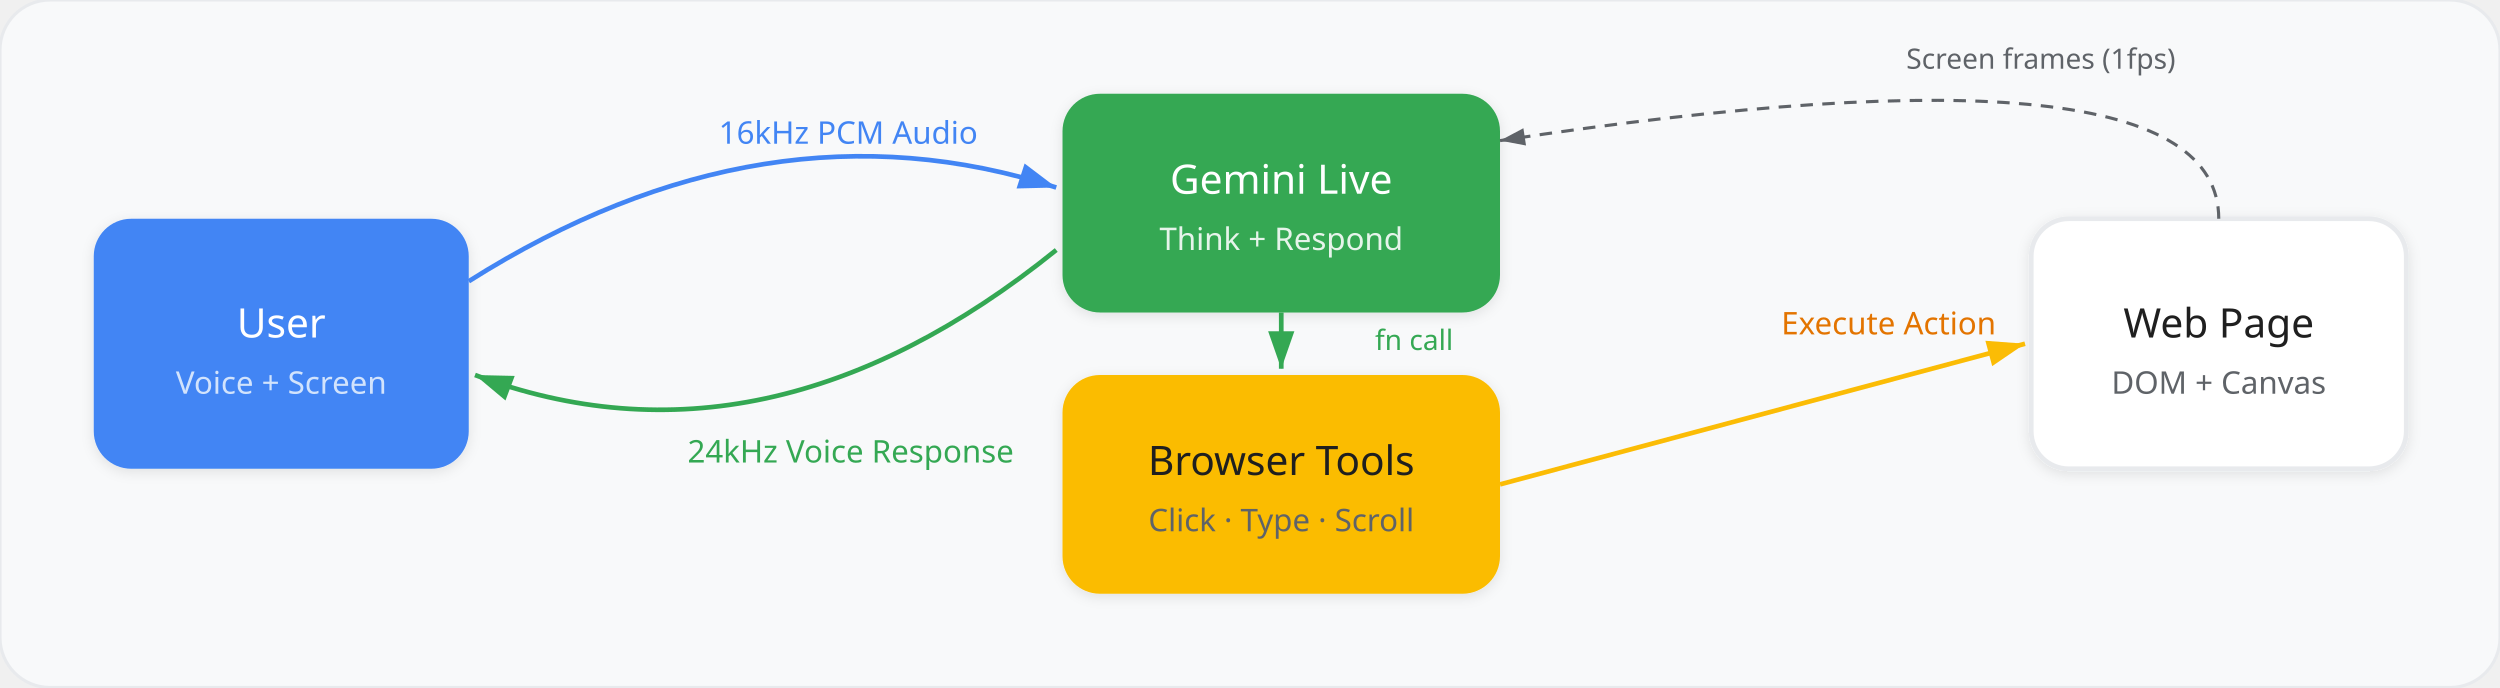
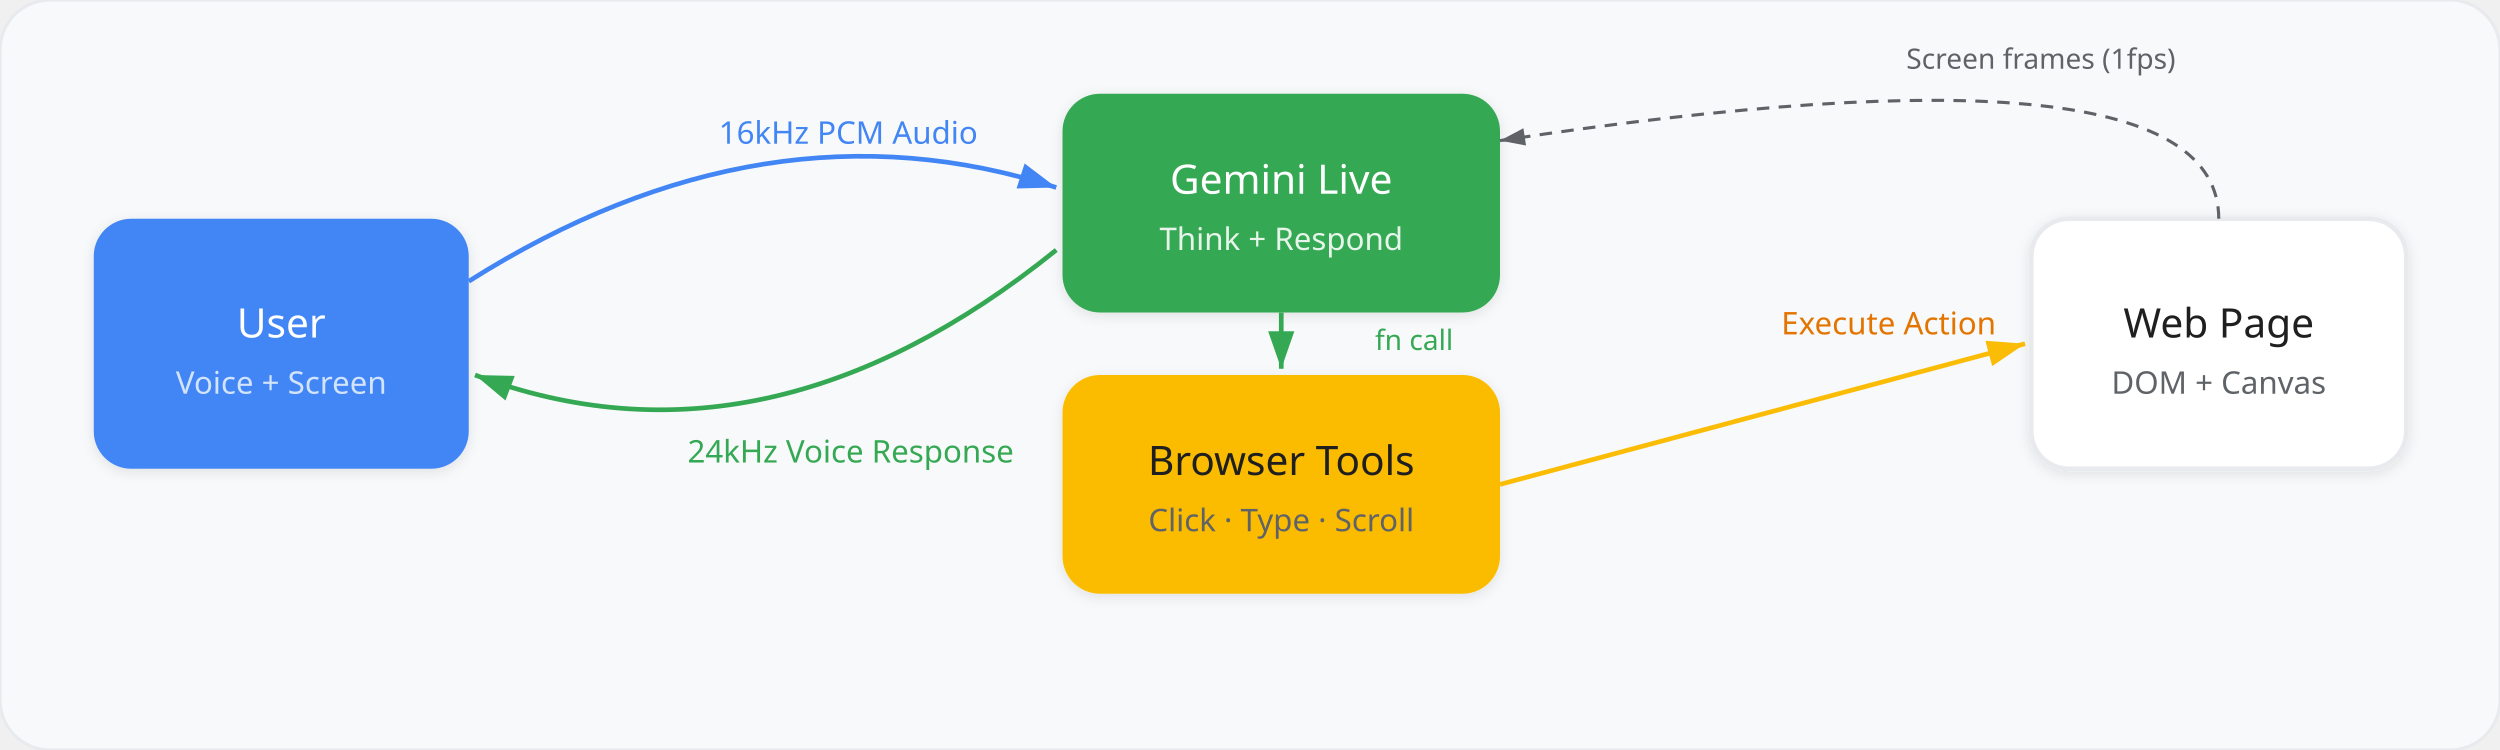
- <svg xmlns="http://www.w3.org/2000/svg" viewBox="0 0 800 220" style="width:100%;max-width:800px;margin:24px auto;display:block;font-family:'Google Sans',system-ui,sans-serif">
+ <svg xmlns="http://www.w3.org/2000/svg" viewBox="0 0 800 240" style="width:100%;max-width:800px;margin:24px auto;display:block;font-family:'Google Sans',sans-serif">
  <defs>
    <filter id="s3">
      <feDropShadow dx="0" dy="1" stdDeviation="2" flood-opacity="0.1" />
    </filter>
    <marker id="ah3" viewBox="0 0 10 7" refX="10" refY="3.5" markerWidth="8" markerHeight="6" orient="auto">
      <polygon points="0 0, 10 3.5, 0 7" fill="#4285F4" />
    </marker>
    <marker id="ah3g" viewBox="0 0 10 7" refX="10" refY="3.5" markerWidth="8" markerHeight="6" orient="auto">
      <polygon points="0 0, 10 3.5, 0 7" fill="#34A853" />
    </marker>
    <marker id="ah3y" viewBox="0 0 10 7" refX="10" refY="3.5" markerWidth="8" markerHeight="6" orient="auto">
      <polygon points="0 0, 10 3.5, 0 7" fill="#FBBC05" />
    </marker>
    <marker id="ah3gr" viewBox="0 0 10 7" refX="10" refY="3.5" markerWidth="8" markerHeight="6" orient="auto">
      <polygon points="0 0, 10 3.5, 0 7" fill="#5F6368" />
    </marker>
  </defs>
-   <rect width="800" height="220" rx="16" fill="#f8f9fa" stroke="#e8eaed" />
+   <rect width="800" height="240" rx="16" fill="#f8f9fa" stroke="#e8eaed" />
  <rect x="30" y="70" width="120" height="80" rx="12" fill="#4285F4" filter="url(#s3)" />
  <text x="90" y="108" text-anchor="middle" fill="#fff" font-size="13" font-weight="500">User</text>
  <text x="90" y="126" text-anchor="middle" fill="#d2e3fc" font-size="10">Voice + Screen</text>
  <rect x="340" y="30" width="140" height="70" rx="12" fill="#34A853" filter="url(#s3)" />
  <text x="410" y="62" text-anchor="middle" fill="#fff" font-size="13" font-weight="500">Gemini Live</text>
  <text x="410" y="80" text-anchor="middle" fill="#e6f4ea" font-size="10">Think + Respond</text>
  <rect x="340" y="120" width="140" height="70" rx="12" fill="#FBBC05" filter="url(#s3)" />
  <text x="410" y="152" text-anchor="middle" fill="#1f1f1f" font-size="13" font-weight="500">Browser Tools</text>
  <text x="410" y="170" text-anchor="middle" fill="#5F6368" font-size="10">Click · Type · Scroll</text>
  <rect x="650" y="70" width="120" height="80" rx="12" fill="#fff" stroke="#e8eaed" stroke-width="1.5" filter="url(#s3)" />
  <text x="710" y="108" text-anchor="middle" fill="#1f1f1f" font-size="13" font-weight="500">Web Page</text>
  <text x="710" y="126" text-anchor="middle" fill="#5F6368" font-size="10">DOM + Canvas</text>
  <path d="M150,90 Q245,30 338,60" fill="none" stroke="#4285F4" stroke-width="1.5" marker-end="url(#ah3)" />
  <text x="230" y="46" fill="#4285F4" font-size="10" font-weight="500">16kHz PCM Audio</text>
  <path d="M338,80 Q245,155 152,120" fill="none" stroke="#34A853" stroke-width="1.5" marker-end="url(#ah3g)" />
  <text x="220" y="148" fill="#34A853" font-size="10" font-weight="500">24kHz Voice Response</text>
  <line x1="410" y1="100" x2="410" y2="118" stroke="#34A853" stroke-width="1.5" marker-end="url(#ah3g)" />
  <text x="440" y="112" fill="#34A853" font-size="9">fn call</text>
  <line x1="480" y1="155" x2="648" y2="110" stroke="#FBBC05" stroke-width="1.5" marker-end="url(#ah3y)" />
  <text x="570" y="107" fill="#e37400" font-size="10" font-weight="500">Execute Action</text>
  <path d="M710,70 Q710,10 480,45" fill="none" stroke="#5F6368" stroke-width="1" stroke-dasharray="4 3" marker-end="url(#ah3gr)" />
  <text x="610" y="22" fill="#5F6368" font-size="9">Screen frames (1fps)</text>
</svg>
